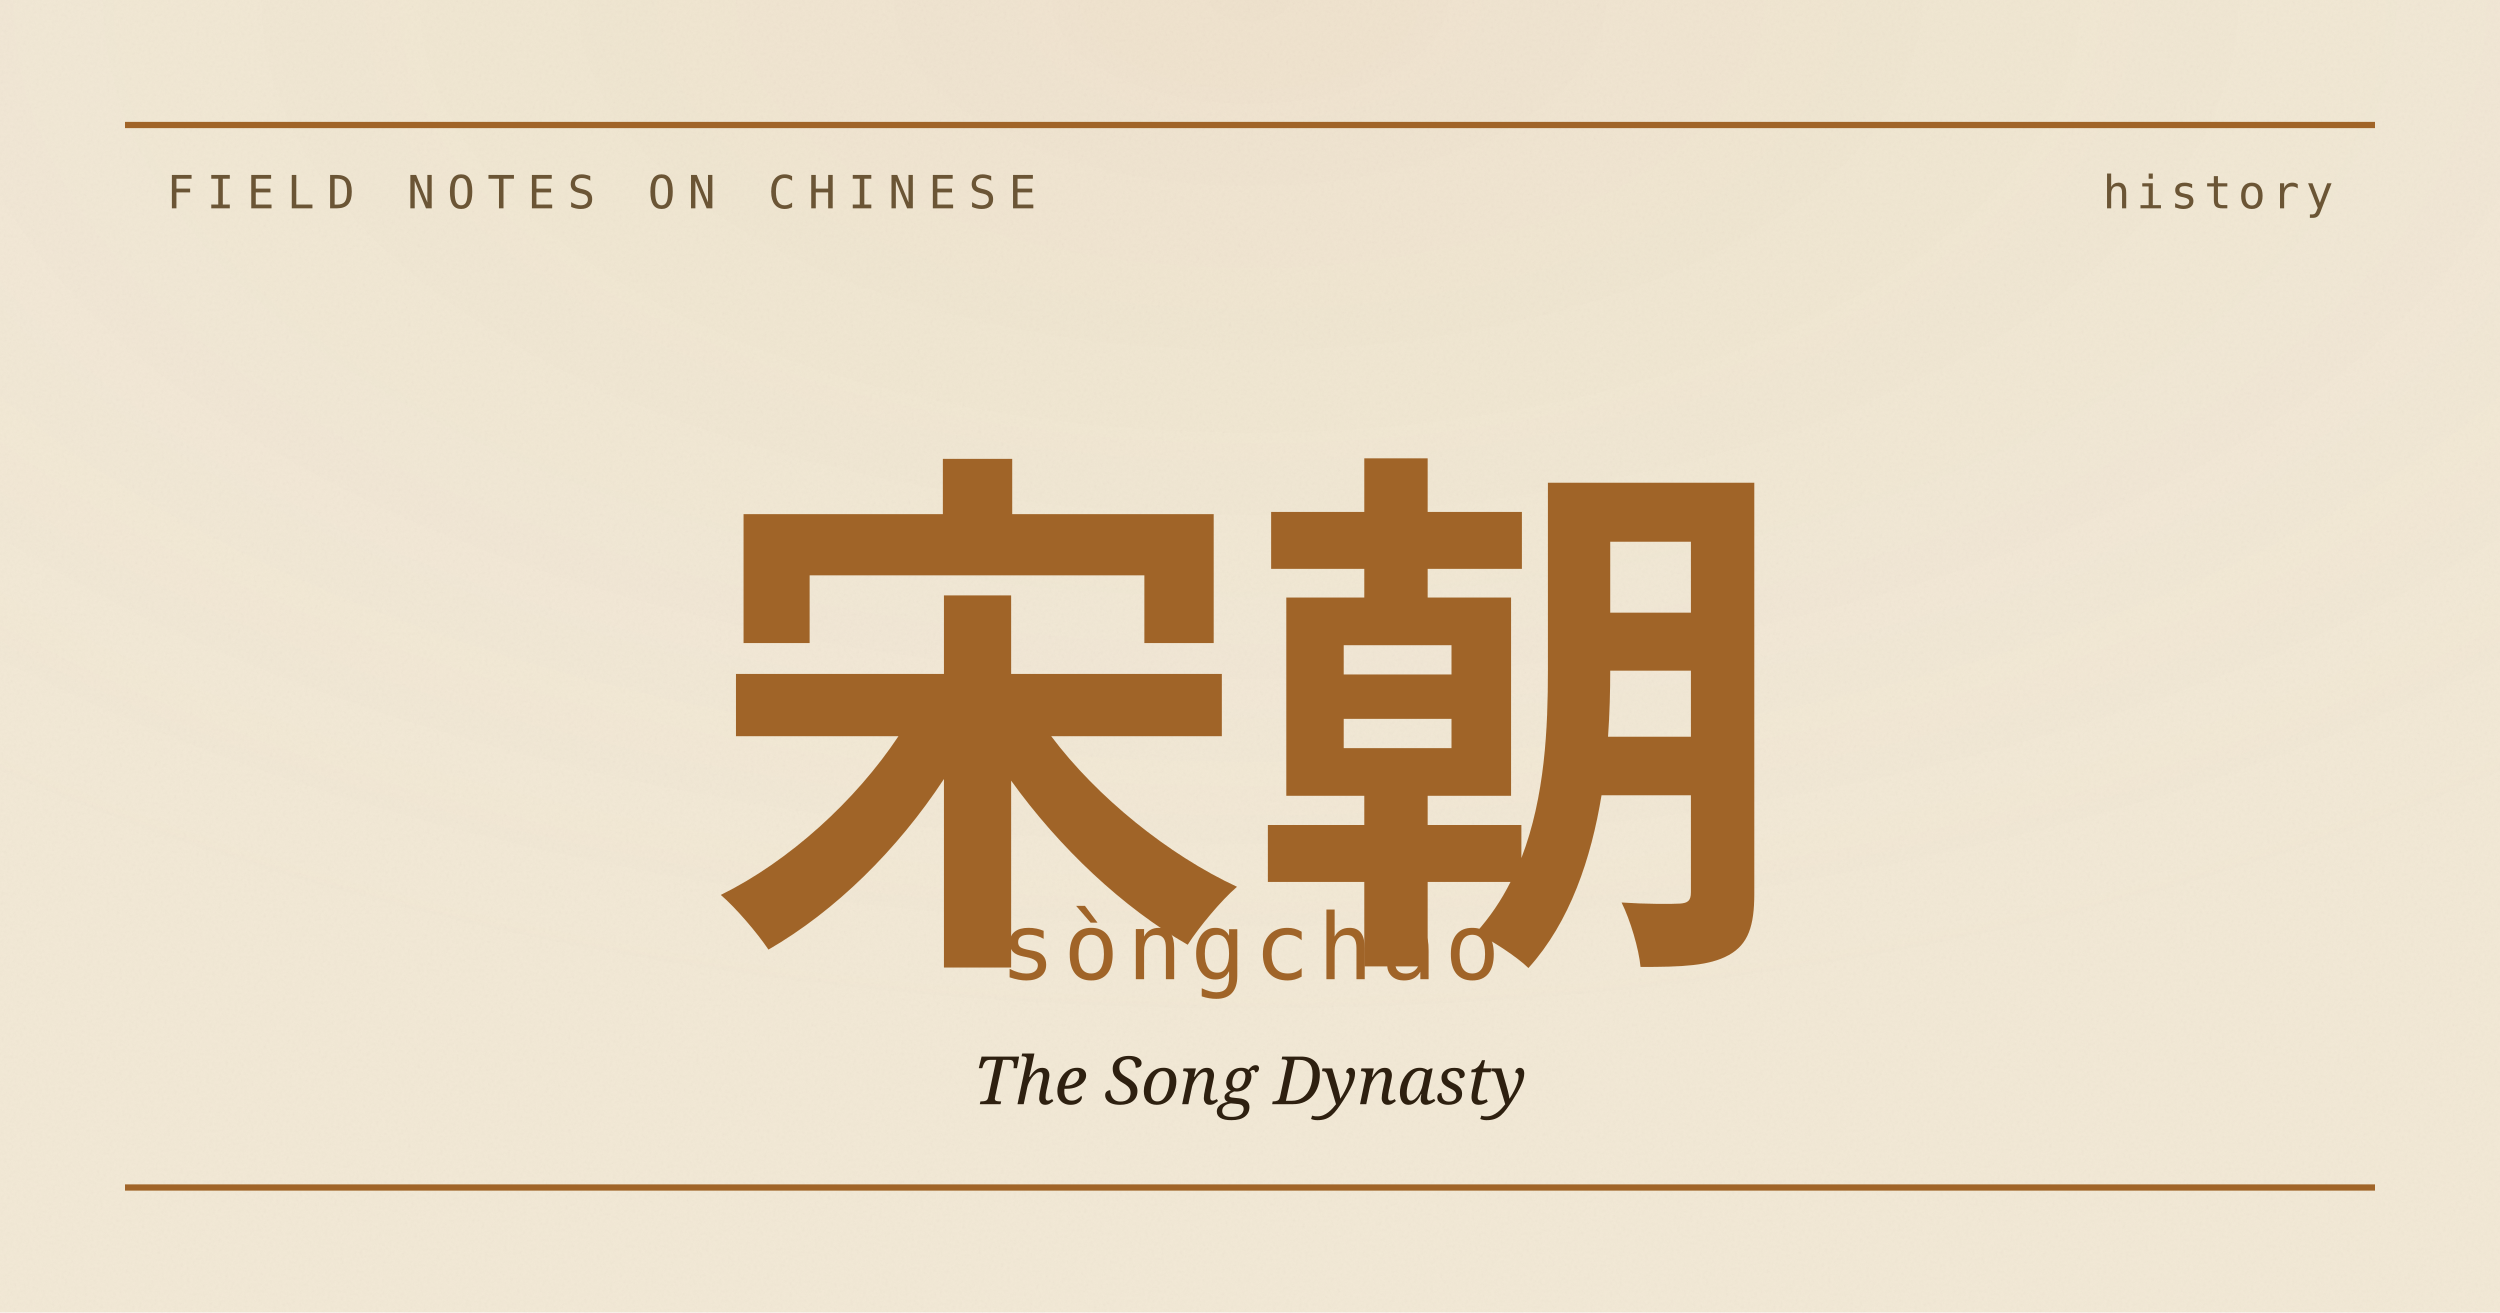
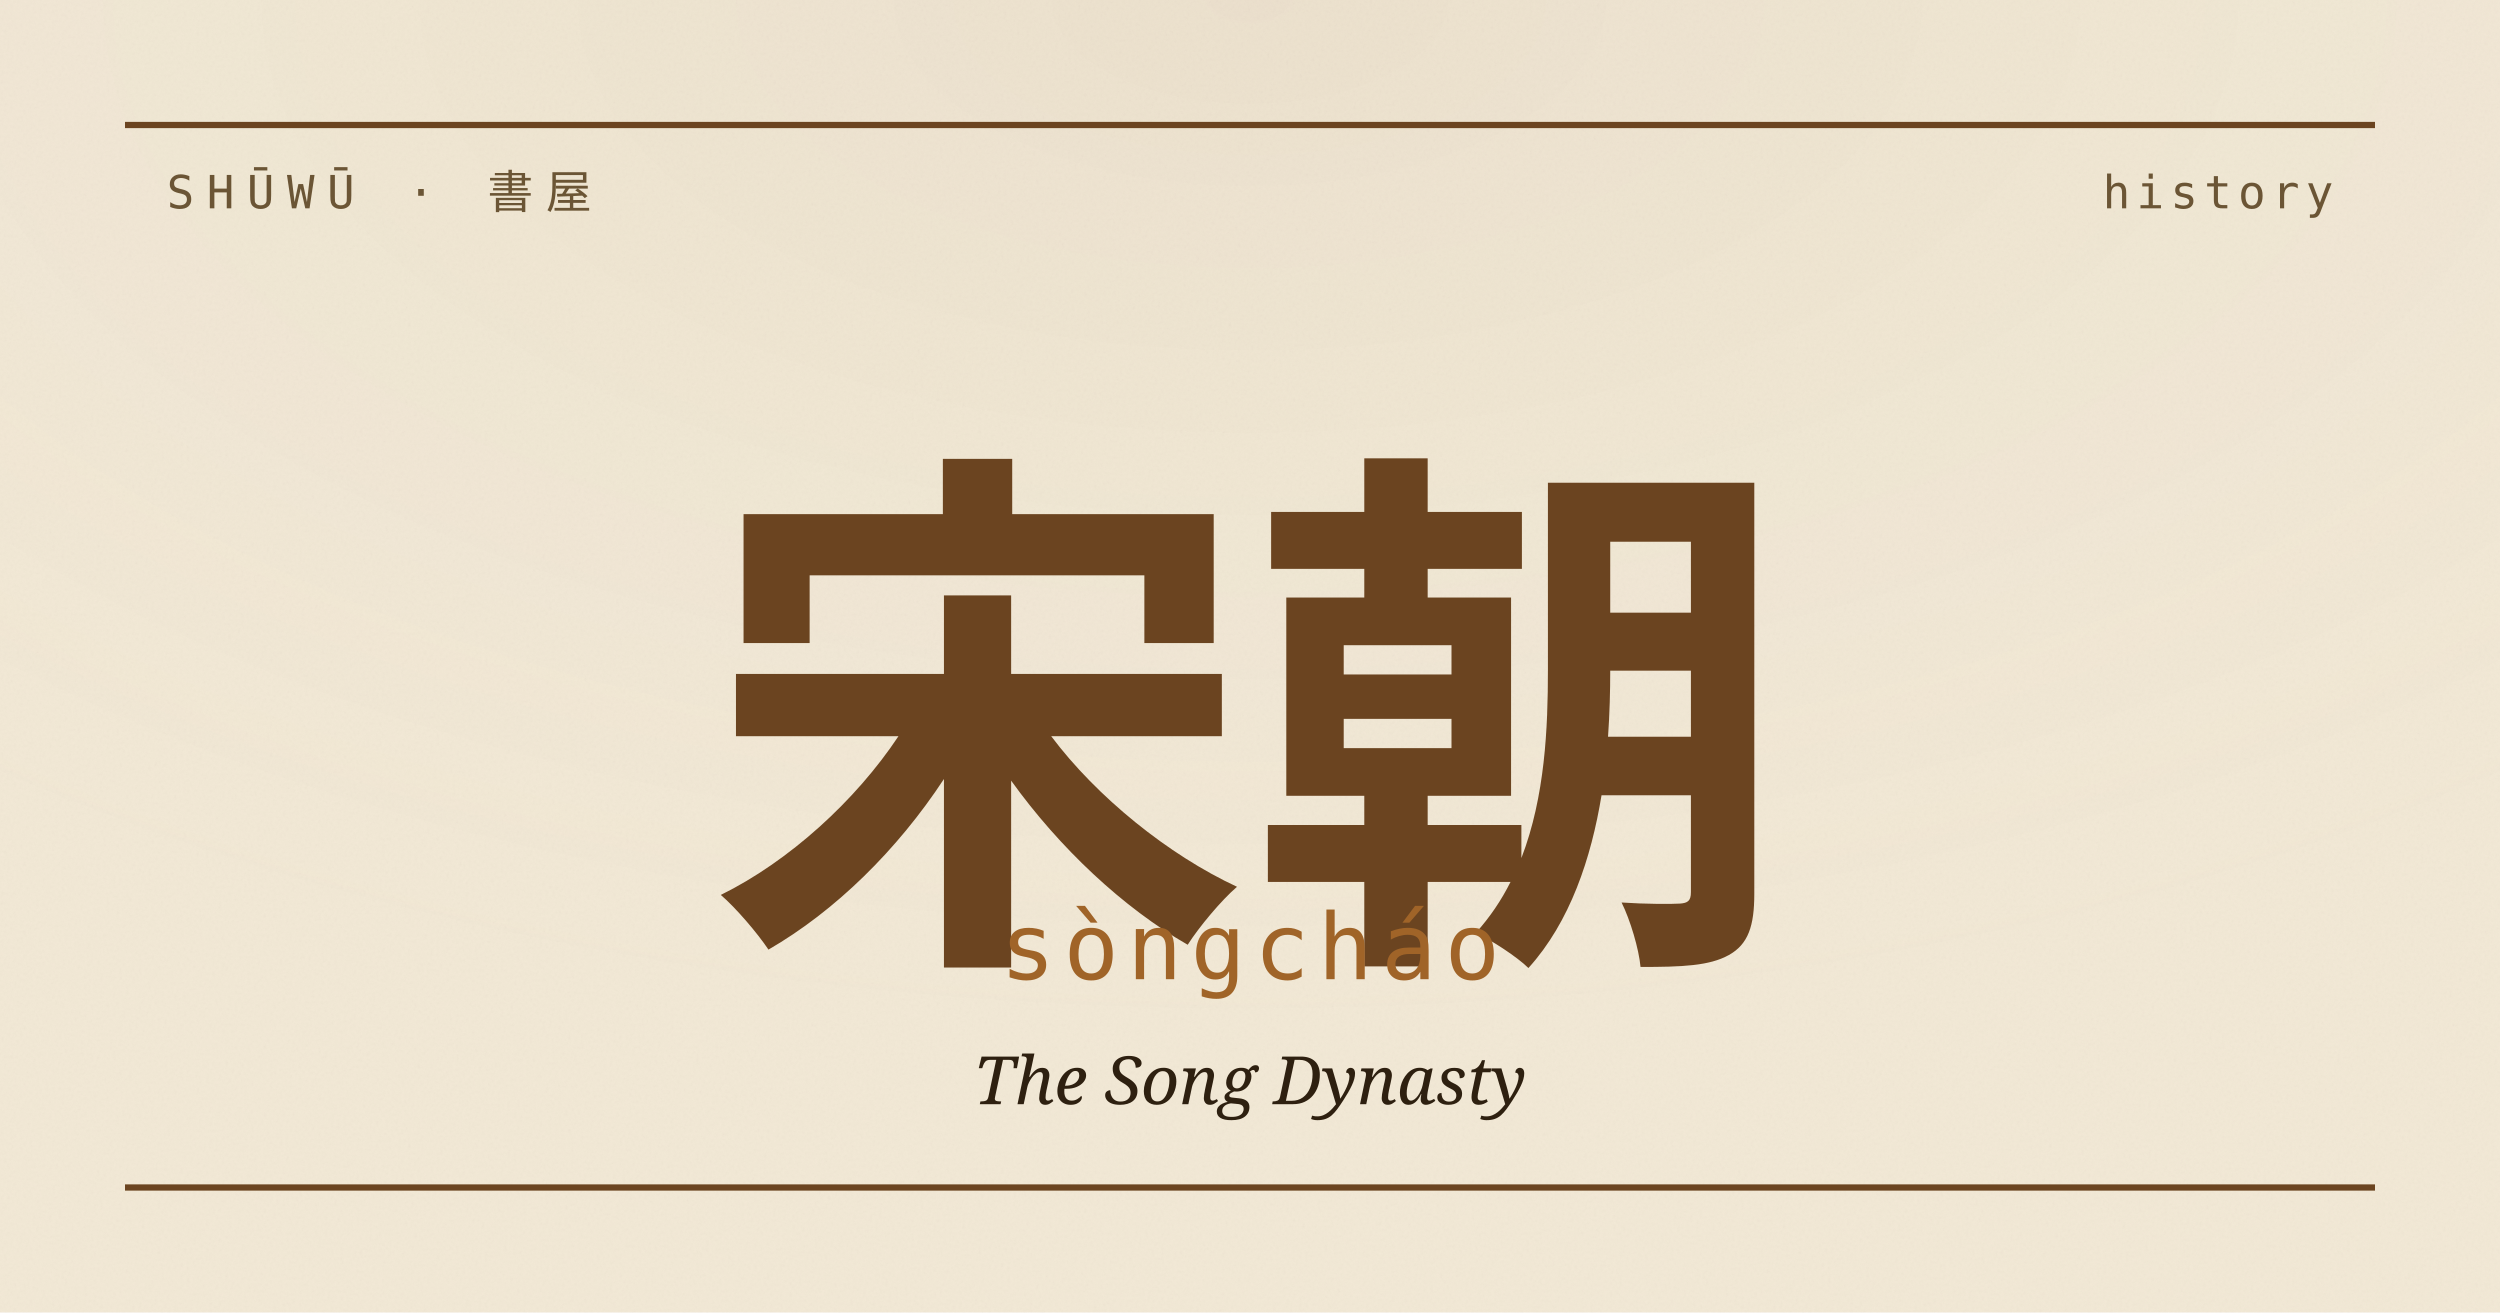
<svg xmlns="http://www.w3.org/2000/svg" viewBox="0 0 1200 630" width="1200" height="630">
  <defs>
    <filter id="paper">
      <feTurbulence type="fractalNoise" baseFrequency="0.65" numOctaves="5" stitchTiles="stitch" />
      <feColorMatrix type="saturate" values="0" />
    </filter>
    <radialGradient id="vignette" cx="50%" cy="0%" r="80%">
-       <stop offset="0%" stop-color="#a06428" stop-opacity="0.05" />
+       <stop offset="0%" stop-color="#6b4420" stop-opacity="0.05" />
      <stop offset="100%" stop-color="#f2e8d5" stop-opacity="0" />
    </radialGradient>
  </defs>
  <rect width="1200" height="630" fill="#f2e8d5" />
  <rect width="1200" height="630" fill="url(#vignette)" />
  <rect width="1200" height="630" filter="url(#paper)" opacity="0.06" />
-   <line x1="60" y1="60" x2="1140" y2="60" stroke="#a06428" stroke-width="3" />
-   <line x1="60" y1="570" x2="1140" y2="570" stroke="#a06428" stroke-width="3" />
-   <text x="80" y="100" font-family="Inconsolata, monospace" font-size="22" letter-spacing="6" fill="#6b5535" text-transform="uppercase">FIELD NOTES ON CHINESE</text>
+   <line x1="60" y1="60" x2="1140" y2="60" stroke="#6b4420" stroke-width="3" />
+   <line x1="60" y1="570" x2="1140" y2="570" stroke="#6b4420" stroke-width="3" />
+   <text x="80" y="100" font-family="Inconsolata, monospace" font-size="22" letter-spacing="6" fill="#6b5535" text-transform="uppercase">SHŪWŪ · 書屋</text>
  <text x="1120" y="100" font-family="Inconsolata, monospace" font-size="22" letter-spacing="3" fill="#6b5535" text-anchor="end">history</text>
-   <text x="600" y="350" font-family="Noto Serif SC, serif" font-size="260" font-weight="700" fill="#a06428" text-anchor="middle" dominant-baseline="middle">宋朝</text>
+   <text x="600" y="350" font-family="Noto Serif SC, serif" font-size="260" font-weight="700" fill="#6b4420" text-anchor="middle" dominant-baseline="middle">宋朝</text>
  <text x="600" y="470" font-family="Inconsolata, monospace" font-size="44" letter-spacing="4" fill="#a06428" text-anchor="middle">sòngcháo</text>
  <text x="600" y="530" font-family="Cormorant Garamond, Georgia, serif" font-style="italic" font-size="32" fill="#2e2010" text-anchor="middle">The Song Dynasty</text>
</svg>
